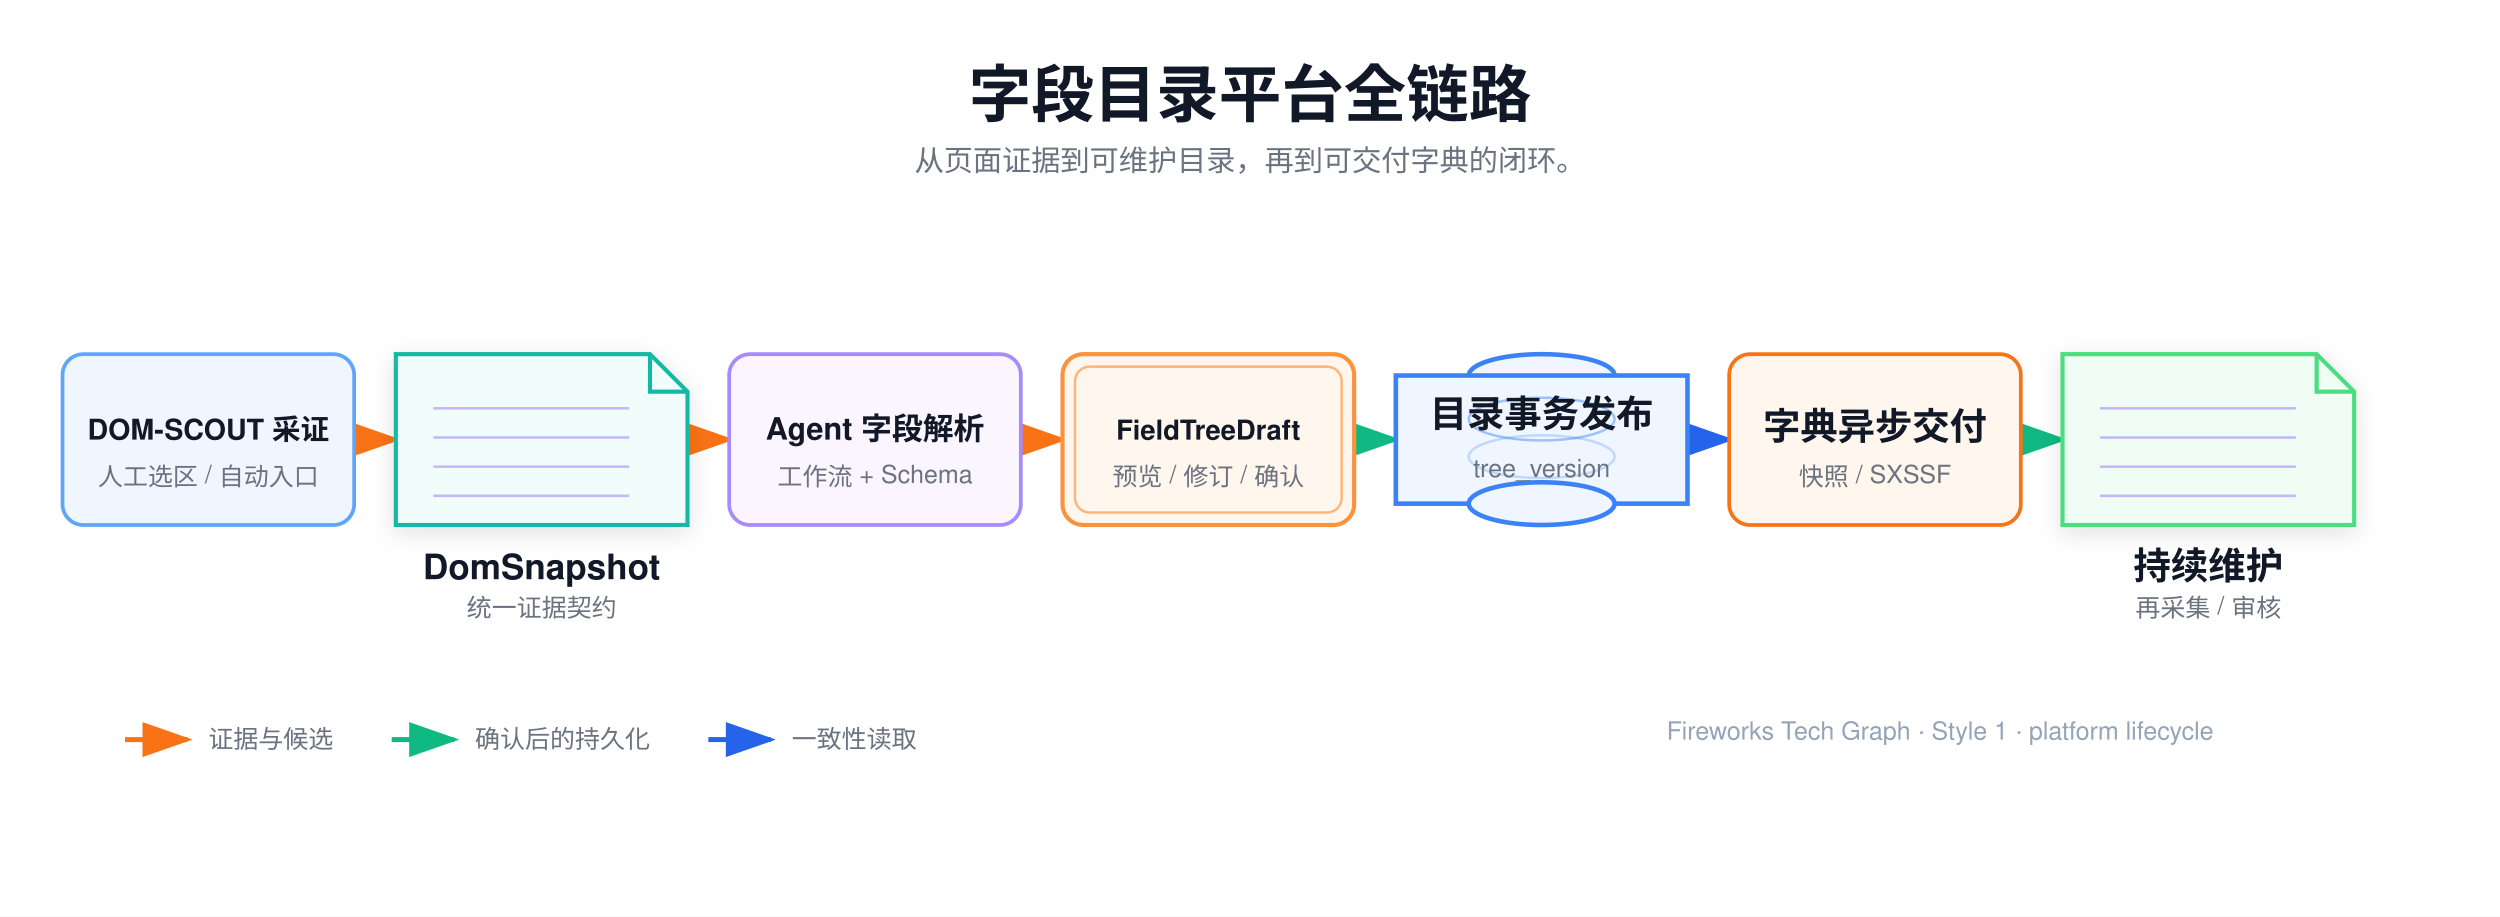
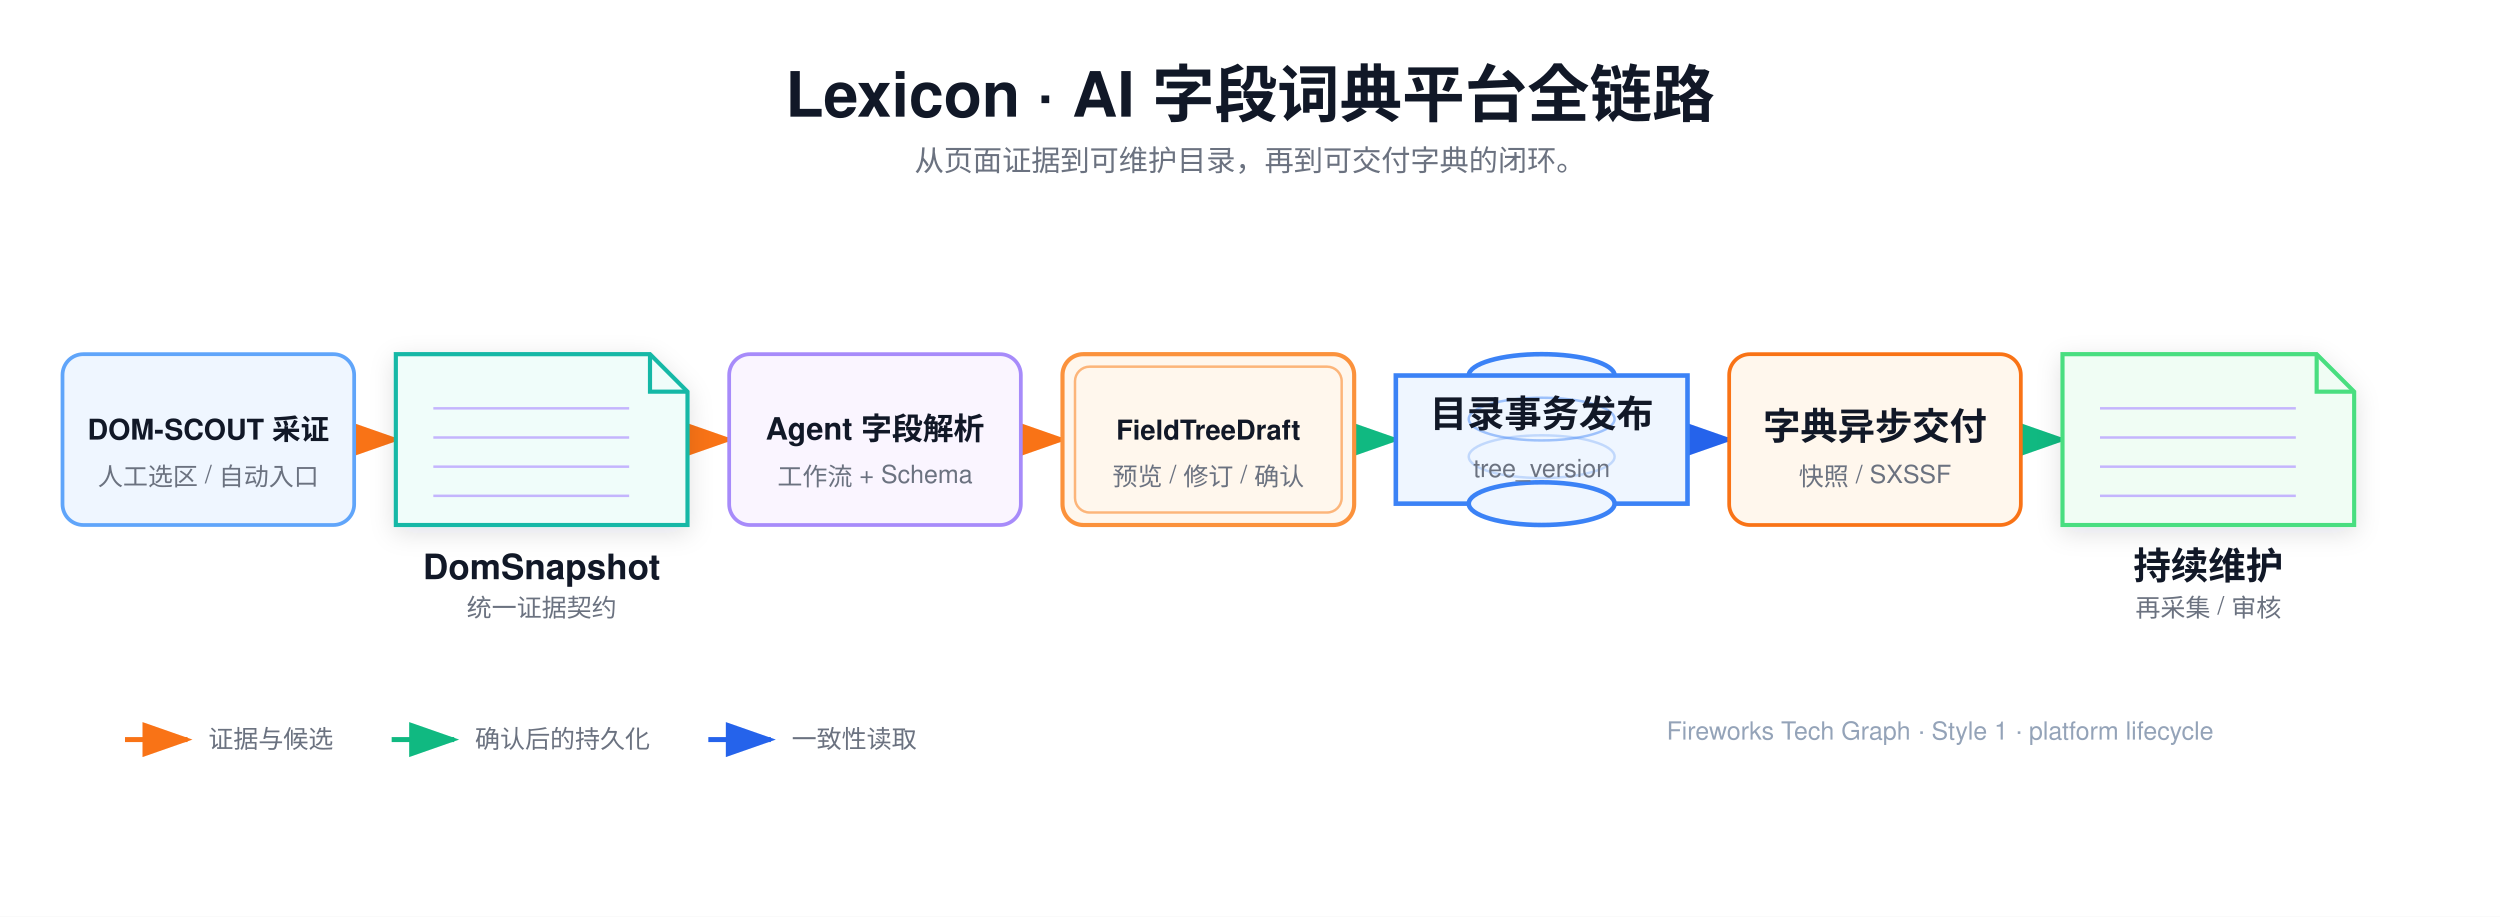
<svg xmlns="http://www.w3.org/2000/svg" viewBox="0 0 1200 440" width="1200" height="440" data-generator="fireworks-tech-graph" data-schema-version="1" data-text-metrics="heuristic-v1" data-style-id="1" data-visual-theme="Flat Icon" data-diagram-type="flowchart" data-motion-scene="" data-semantic-profile="generic" data-semantic-valid="true" data-quality-profile="standard" data-max-bends-per-edge="12" data-max-total-bends="100" data-max-route-stretch="5.0" data-max-bridged-crossings="8" data-min-node-gap="0.0" data-min-container-gutter="0.0" data-min-label-clearance="2.0" data-min-segment-length="0.0">
  <defs>
    <marker id="arrowA" markerWidth="10" markerHeight="7" refX="9" refY="3.5" orient="auto">
      <polygon points="0 0, 10 3.5, 0 7" fill="#7c3aed" />
    </marker>
    <marker id="arrowB" markerWidth="10" markerHeight="7" refX="9" refY="3.5" orient="auto">
      <polygon points="0 0, 10 3.5, 0 7" fill="#10b981" />
    </marker>
    <marker id="arrowC" markerWidth="10" markerHeight="7" refX="9" refY="3.5" orient="auto">
      <polygon points="0 0, 10 3.5, 0 7" fill="#2563eb" />
    </marker>
    <marker id="arrowE" markerWidth="10" markerHeight="7" refX="9" refY="3.5" orient="auto">
      <polygon points="0 0, 10 3.5, 0 7" fill="#f97316" />
    </marker>
    <marker id="arrowF" markerWidth="10" markerHeight="7" refX="9" refY="3.5" orient="auto">
      <polygon points="0 0, 10 3.5, 0 7" fill="#7c3aed" />
    </marker>
    <marker id="arrowG" markerWidth="10" markerHeight="7" refX="9" refY="3.5" orient="auto">
      <polygon points="0 0, 10 3.5, 0 7" fill="#ef4444" />
    </marker>
    <marker id="arrowH" markerWidth="10" markerHeight="7" refX="9" refY="3.5" orient="auto">
      <polygon points="0 0, 10 3.5, 0 7" fill="#6b7280" />
    </marker>
    <filter id="shadowSoft" x="-20%" y="-20%" width="140%" height="160%">
      <feDropShadow dx="0" dy="3" stdDeviation="6" flood-color="#0f172a" flood-opacity="0.12" />
    </filter>
    <filter id="shadowGlass" x="-20%" y="-20%" width="140%" height="160%">
      <feDropShadow dx="0" dy="10" stdDeviation="16" flood-color="#020617" flood-opacity="0.28" />
    </filter>
    <style>
    text { font-family: 'Helvetica Neue', Helvetica, Arial, 'PingFang SC', 'Microsoft YaHei', 'Microsoft JhengHei', 'SimHei', sans-serif; }
    .title { font-size: 30px; font-weight: 700; fill: #111827; }
    .subtitle { font-size: 14px; font-weight: 500; fill: #6b7280; }
    .section { font-size: 13px; font-weight: 700; fill: #2563eb; letter-spacing: 1.4px; }
    .section-sub { font-size: 12px; font-weight: 500; fill: #94a3b8; }
    .node-title { font-weight: 700; fill: #111827; }
    .node-sub { font-size: 12px; font-weight: 500; fill: #6b7280; }
    .node-type { font-size: 12px; font-weight: 700; fill: #9ca3af; letter-spacing: 0.08em; }
    .arrow-label { font-size: 12px; font-weight: 600; fill: #6b7280; }
    .legend { font-size: 12px; font-weight: 500; fill: #6b7280; }
    .footnote { font-size: 12px; font-weight: 500; fill: #94a3b8; }
    .metric-label { font-size: 8.5px; font-weight: 700; fill: #94a3b8; text-transform: uppercase; }
    .metric-value { font-size: 9.5px; font-weight: 700; fill: #111827; }
    </style>
  </defs>
  <rect data-graph-role="background" width="1200.0" height="440.0" fill="#ffffff" />
-   <text x="600.0" y="56" text-anchor="middle" class="title">字段目录平台全链路</text>
+   <text x="600.0" y="56" text-anchor="middle" class="title">Lexicon · AI 字段词典平台全链路</text>
  <text x="600.0" y="82" text-anchor="middle" class="subtitle">从页面证据到可维护目录，再到可交付字典的闭环。</text>
  <path id="capture-snapshot" data-graph-role="edge" data-edge-id="capture-snapshot" data-source="capture" data-target="snapshot" data-edge-kind="flow" data-topic-id="" data-flow="data" data-motion-role="" data-motion-stage="" data-motion-order="" data-protocol="" data-via="" data-critical-path-id="" data-critical-hop="" data-critical-hops="" data-critical="false" data-bends="0" data-route-stretch="1.0" data-bridges="" d="M 170,211 L 190,211" fill="none" stroke="#f97316" stroke-width="2.4" stroke-linecap="round" stroke-linejoin="round" marker-end="url(#arrowE)" />
  <path id="snapshot-agent" data-graph-role="edge" data-edge-id="snapshot-agent" data-source="snapshot" data-target="agent" data-edge-kind="flow" data-topic-id="" data-flow="data" data-motion-role="" data-motion-stage="" data-motion-order="" data-protocol="" data-via="" data-critical-path-id="" data-critical-hop="" data-critical-hops="" data-critical="false" data-bends="0" data-route-stretch="1.0" data-bridges="" d="M 330,211 L 350,211" fill="none" stroke="#f97316" stroke-width="2.4" stroke-linecap="round" stroke-linejoin="round" marker-end="url(#arrowE)" />
  <path id="agent-draft" data-graph-role="edge" data-edge-id="agent-draft" data-source="agent" data-target="draft" data-edge-kind="flow" data-topic-id="" data-flow="data" data-motion-role="" data-motion-stage="" data-motion-order="" data-protocol="" data-via="" data-critical-path-id="" data-critical-hop="" data-critical-hops="" data-critical="false" data-bends="0" data-route-stretch="1.0" data-bridges="" d="M 490,211 L 510,211" fill="none" stroke="#f97316" stroke-width="2.4" stroke-linecap="round" stroke-linejoin="round" marker-end="url(#arrowE)" />
  <path id="draft-catalog" data-graph-role="edge" data-edge-id="draft-catalog" data-source="draft" data-target="catalog" data-edge-kind="flow" data-topic-id="" data-flow="write" data-motion-role="" data-motion-stage="" data-motion-order="" data-protocol="" data-via="" data-critical-path-id="" data-critical-hop="" data-critical-hops="" data-critical="false" data-bends="0" data-route-stretch="1.0" data-bridges="" d="M 650,211 L 670,211" fill="none" stroke="#10b981" stroke-width="2.4" stroke-linecap="round" stroke-linejoin="round" marker-end="url(#arrowB)" />
  <path id="catalog-export" data-graph-role="edge" data-edge-id="catalog-export" data-source="catalog" data-target="export" data-edge-kind="flow" data-topic-id="" data-flow="read" data-motion-role="" data-motion-stage="" data-motion-order="" data-protocol="" data-via="" data-critical-path-id="" data-critical-hop="" data-critical-hops="" data-critical="false" data-bends="0" data-route-stretch="1.0" data-bridges="" d="M 810,211 L 830,211" fill="none" stroke="#2563eb" stroke-width="2.4" stroke-linecap="round" stroke-linejoin="round" marker-end="url(#arrowC)" />
  <path id="export-change" data-graph-role="edge" data-edge-id="export-change" data-source="export" data-target="change" data-edge-kind="flow" data-topic-id="" data-flow="write" data-motion-role="" data-motion-stage="" data-motion-order="" data-protocol="" data-via="" data-critical-path-id="" data-critical-hop="" data-critical-hops="" data-critical="false" data-bends="0" data-route-stretch="1.0" data-bridges="" d="M 970,211 L 990,211" fill="none" stroke="#10b981" stroke-width="2.4" stroke-linecap="round" stroke-linejoin="round" marker-end="url(#arrowB)" />
  <g id="node-capture" data-graph-role="node" data-node-id="capture" data-semantic-role="rect" data-motion-role="" data-motion-stage="" data-motion-order="" data-parent="" data-deployment-id="" data-topic-id="" data-span-id="" data-station-order="" data-status="" data-start-ms="" data-duration-ms="" data-parent-span="" data-graph-bounds="30,170,170,252">
    <rect x="30.0" y="170.0" width="140.0" height="82.0" rx="10.0" fill="#eff6ff" stroke="#60a5fa" stroke-width="1.8" />
    <text x="100.0" y="211.0" text-anchor="middle" class="node-title" font-size="13.73">DOM-SCOUT 采证</text>
    <text x="100.0" y="233.0" text-anchor="middle" class="node-sub">人工选区 / 自动入口</text>
  </g>
  <g id="node-snapshot" data-graph-role="node" data-node-id="snapshot" data-semantic-role="document" data-motion-role="" data-motion-stage="" data-motion-order="" data-parent="" data-deployment-id="" data-topic-id="" data-span-id="" data-station-order="" data-status="" data-start-ms="" data-duration-ms="" data-parent-span="" data-graph-bounds="190,170,330,252">
    <path d="M 190.0 170.0 L 312.0 170.0 L 330.0 188.0 L 330.0 252.0 L 190.0 252.0 Z" fill="#f0fdfa" stroke="#14b8a6" stroke-width="2.0" filter="url(#shadowSoft)" />
    <path d="M 312.0 170.0 L 312.0 188.0 L 330.0 188.0" fill="none" stroke="#14b8a6" stroke-width="2.0" />
    <line x1="208.0" y1="196.0" x2="302.0" y2="196.0" stroke="#c4b5fd" stroke-width="1.2" />
    <line x1="208.0" y1="210.0" x2="302.0" y2="210.0" stroke="#c4b5fd" stroke-width="1.2" />
    <line x1="208.0" y1="224.0" x2="302.0" y2="224.0" stroke="#c4b5fd" stroke-width="1.2" />
    <line x1="208.0" y1="238.0" x2="302.0" y2="238.0" stroke="#c4b5fd" stroke-width="1.2" />
    <text x="260.0" y="278.0" text-anchor="middle" class="node-title" font-size="16.83">DomSnapshot</text>
    <text x="260.0" y="296.0" text-anchor="middle" class="node-sub">统一证据契约</text>
  </g>
  <g id="node-agent" data-graph-role="node" data-node-id="agent" data-semantic-role="rect" data-motion-role="" data-motion-stage="" data-motion-order="" data-parent="" data-deployment-id="" data-topic-id="" data-span-id="" data-station-order="" data-status="" data-start-ms="" data-duration-ms="" data-parent-span="" data-graph-bounds="350,170,490,252">
    <rect x="350.0" y="170.0" width="140.0" height="82.0" rx="10.0" fill="#faf5ff" stroke="#a78bfa" stroke-width="1.8" />
    <text x="420.0" y="211.0" text-anchor="middle" class="node-title" font-size="14.79">Agent 字段解析</text>
    <text x="420.0" y="233.0" text-anchor="middle" class="node-sub">工作流 + Schema</text>
  </g>
  <g id="node-draft" data-graph-role="node" data-node-id="draft" data-semantic-role="double_rect" data-motion-role="" data-motion-stage="" data-motion-order="" data-parent="" data-deployment-id="" data-topic-id="" data-span-id="" data-station-order="" data-status="" data-start-ms="" data-duration-ms="" data-parent-span="" data-graph-bounds="510,170,650,252">
    <rect x="510.0" y="170.0" width="140.0" height="82.0" rx="10.0" fill="#fff7ed" stroke="#fb923c" stroke-width="2.0" />
    <rect x="516.0" y="176.0" width="128.0" height="70.0" rx="7.0" fill="none" stroke="#fb923c" stroke-width="1.2" opacity="0.65" />
    <text x="580.0" y="211.0" text-anchor="middle" class="node-title" font-size="13.15">FieldTreeDraft</text>
    <text x="580.0" y="233.0" text-anchor="middle" class="node-sub">预览 / 修订 / 确认</text>
  </g>
  <g id="node-catalog" data-graph-role="node" data-node-id="catalog" data-semantic-role="cylinder" data-motion-role="" data-motion-stage="" data-motion-order="" data-parent="" data-deployment-id="" data-topic-id="" data-span-id="" data-station-order="" data-status="" data-start-ms="" data-duration-ms="" data-parent-span="" data-graph-bounds="670,170,810,252">
    <ellipse cx="740.0" cy="180.25" rx="35.0" ry="10.25" fill="#eff6ff" stroke="#3b82f6" stroke-width="2.2" />
    <rect x="670.0" y="180.25" width="140.0" height="61.5" fill="#eff6ff" stroke="#3b82f6" stroke-width="2.2" />
    <ellipse cx="740.0" cy="241.75" rx="35.0" ry="10.25" fill="#eff6ff" stroke="#3b82f6" stroke-width="2.2" />
    <ellipse cx="740.0" cy="201.16" rx="35.0" ry="10.25" fill="none" stroke="#3b82f6" stroke-opacity="0.45" stroke-width="1.2" />
    <ellipse cx="740.0" cy="219.2" rx="35.0" ry="10.25" fill="none" stroke="#3b82f6" stroke-opacity="0.25" stroke-width="1.2" />
    <text x="740.0" y="205.0" text-anchor="middle" class="node-title" font-size="17.9">目录事务发布</text>
    <text x="740.0" y="229.0" text-anchor="middle" class="node-sub">tree_version</text>
  </g>
  <g id="node-export" data-graph-role="node" data-node-id="export" data-semantic-role="rect" data-motion-role="" data-motion-stage="" data-motion-order="" data-parent="" data-deployment-id="" data-topic-id="" data-span-id="" data-station-order="" data-status="" data-start-ms="" data-duration-ms="" data-parent-span="" data-graph-bounds="830,170,970,252">
    <rect x="830.0" y="170.0" width="140.0" height="82.0" rx="10.0" fill="#fff7ed" stroke="#f97316" stroke-width="1.8" />
    <text x="900.0" y="211.0" text-anchor="middle" class="node-title" font-size="17.9">字典异步交付</text>
    <text x="900.0" y="233.0" text-anchor="middle" class="node-sub">快照 / SXSSF</text>
  </g>
  <g id="node-change" data-graph-role="node" data-node-id="change" data-semantic-role="document" data-motion-role="" data-motion-stage="" data-motion-order="" data-parent="" data-deployment-id="" data-topic-id="" data-span-id="" data-station-order="" data-status="" data-start-ms="" data-duration-ms="" data-parent-span="" data-graph-bounds="990,170,1130,252">
    <path d="M 990.0 170.0 L 1112.0 170.0 L 1130.0 188.0 L 1130.0 252.0 L 990.0 252.0 Z" fill="#f0fdf4" stroke="#4ade80" stroke-width="2.0" filter="url(#shadowSoft)" />
    <path d="M 1112.0 170.0 L 1112.0 188.0 L 1130.0 188.0" fill="none" stroke="#4ade80" stroke-width="2.0" />
    <line x1="1008.0" y1="196.0" x2="1102.0" y2="196.0" stroke="#c4b5fd" stroke-width="1.2" />
    <line x1="1008.0" y1="210.0" x2="1102.0" y2="210.0" stroke="#c4b5fd" stroke-width="1.2" />
    <line x1="1008.0" y1="224.0" x2="1102.0" y2="224.0" stroke="#c4b5fd" stroke-width="1.2" />
    <line x1="1008.0" y1="238.0" x2="1102.0" y2="238.0" stroke="#c4b5fd" stroke-width="1.2" />
    <text x="1060.0" y="278.0" text-anchor="middle" class="node-title" font-size="18.0">持续维护</text>
    <text x="1060.0" y="296.0" text-anchor="middle" class="node-sub">再采集 / 审核</text>
  </g>
  <g id="legend" data-graph-role="legend">
    <rect id="legend-zone" data-graph-role="reserved" data-reserved-kind="legend" x="50" y="341" width="410" height="46" rx="10" fill="none" stroke="none" />
    <line data-graph-role="decoration" x1="60.0" y1="355.0" x2="90.0" y2="355.0" stroke="#f97316" stroke-width="2.4" marker-end="url(#arrowE)" />
    <text data-graph-role="decoration" x="100.0" y="359.0" class="legend">证据与候选</text>
    <line data-graph-role="decoration" x1="188.0" y1="355.0" x2="218.0" y2="355.0" stroke="#10b981" stroke-width="2.4" marker-end="url(#arrowB)" />
    <text data-graph-role="decoration" x="228.0" y="359.0" class="legend">确认后的持久化</text>
    <line data-graph-role="decoration" x1="340.0" y1="355.0" x2="370.0" y2="355.0" stroke="#2563eb" stroke-width="2.4" marker-end="url(#arrowC)" />
    <text data-graph-role="decoration" x="380.0" y="359.0" class="legend">一致性读取</text>
  </g>
  <g id="footer" data-graph-role="reserved" data-graph-bounds="800,343,1157,359">
    <text x="800.0" y="355.0" class="footnote">Fireworks Tech Graph · Style 1 · platform lifecycle</text>
  </g>
</svg>
